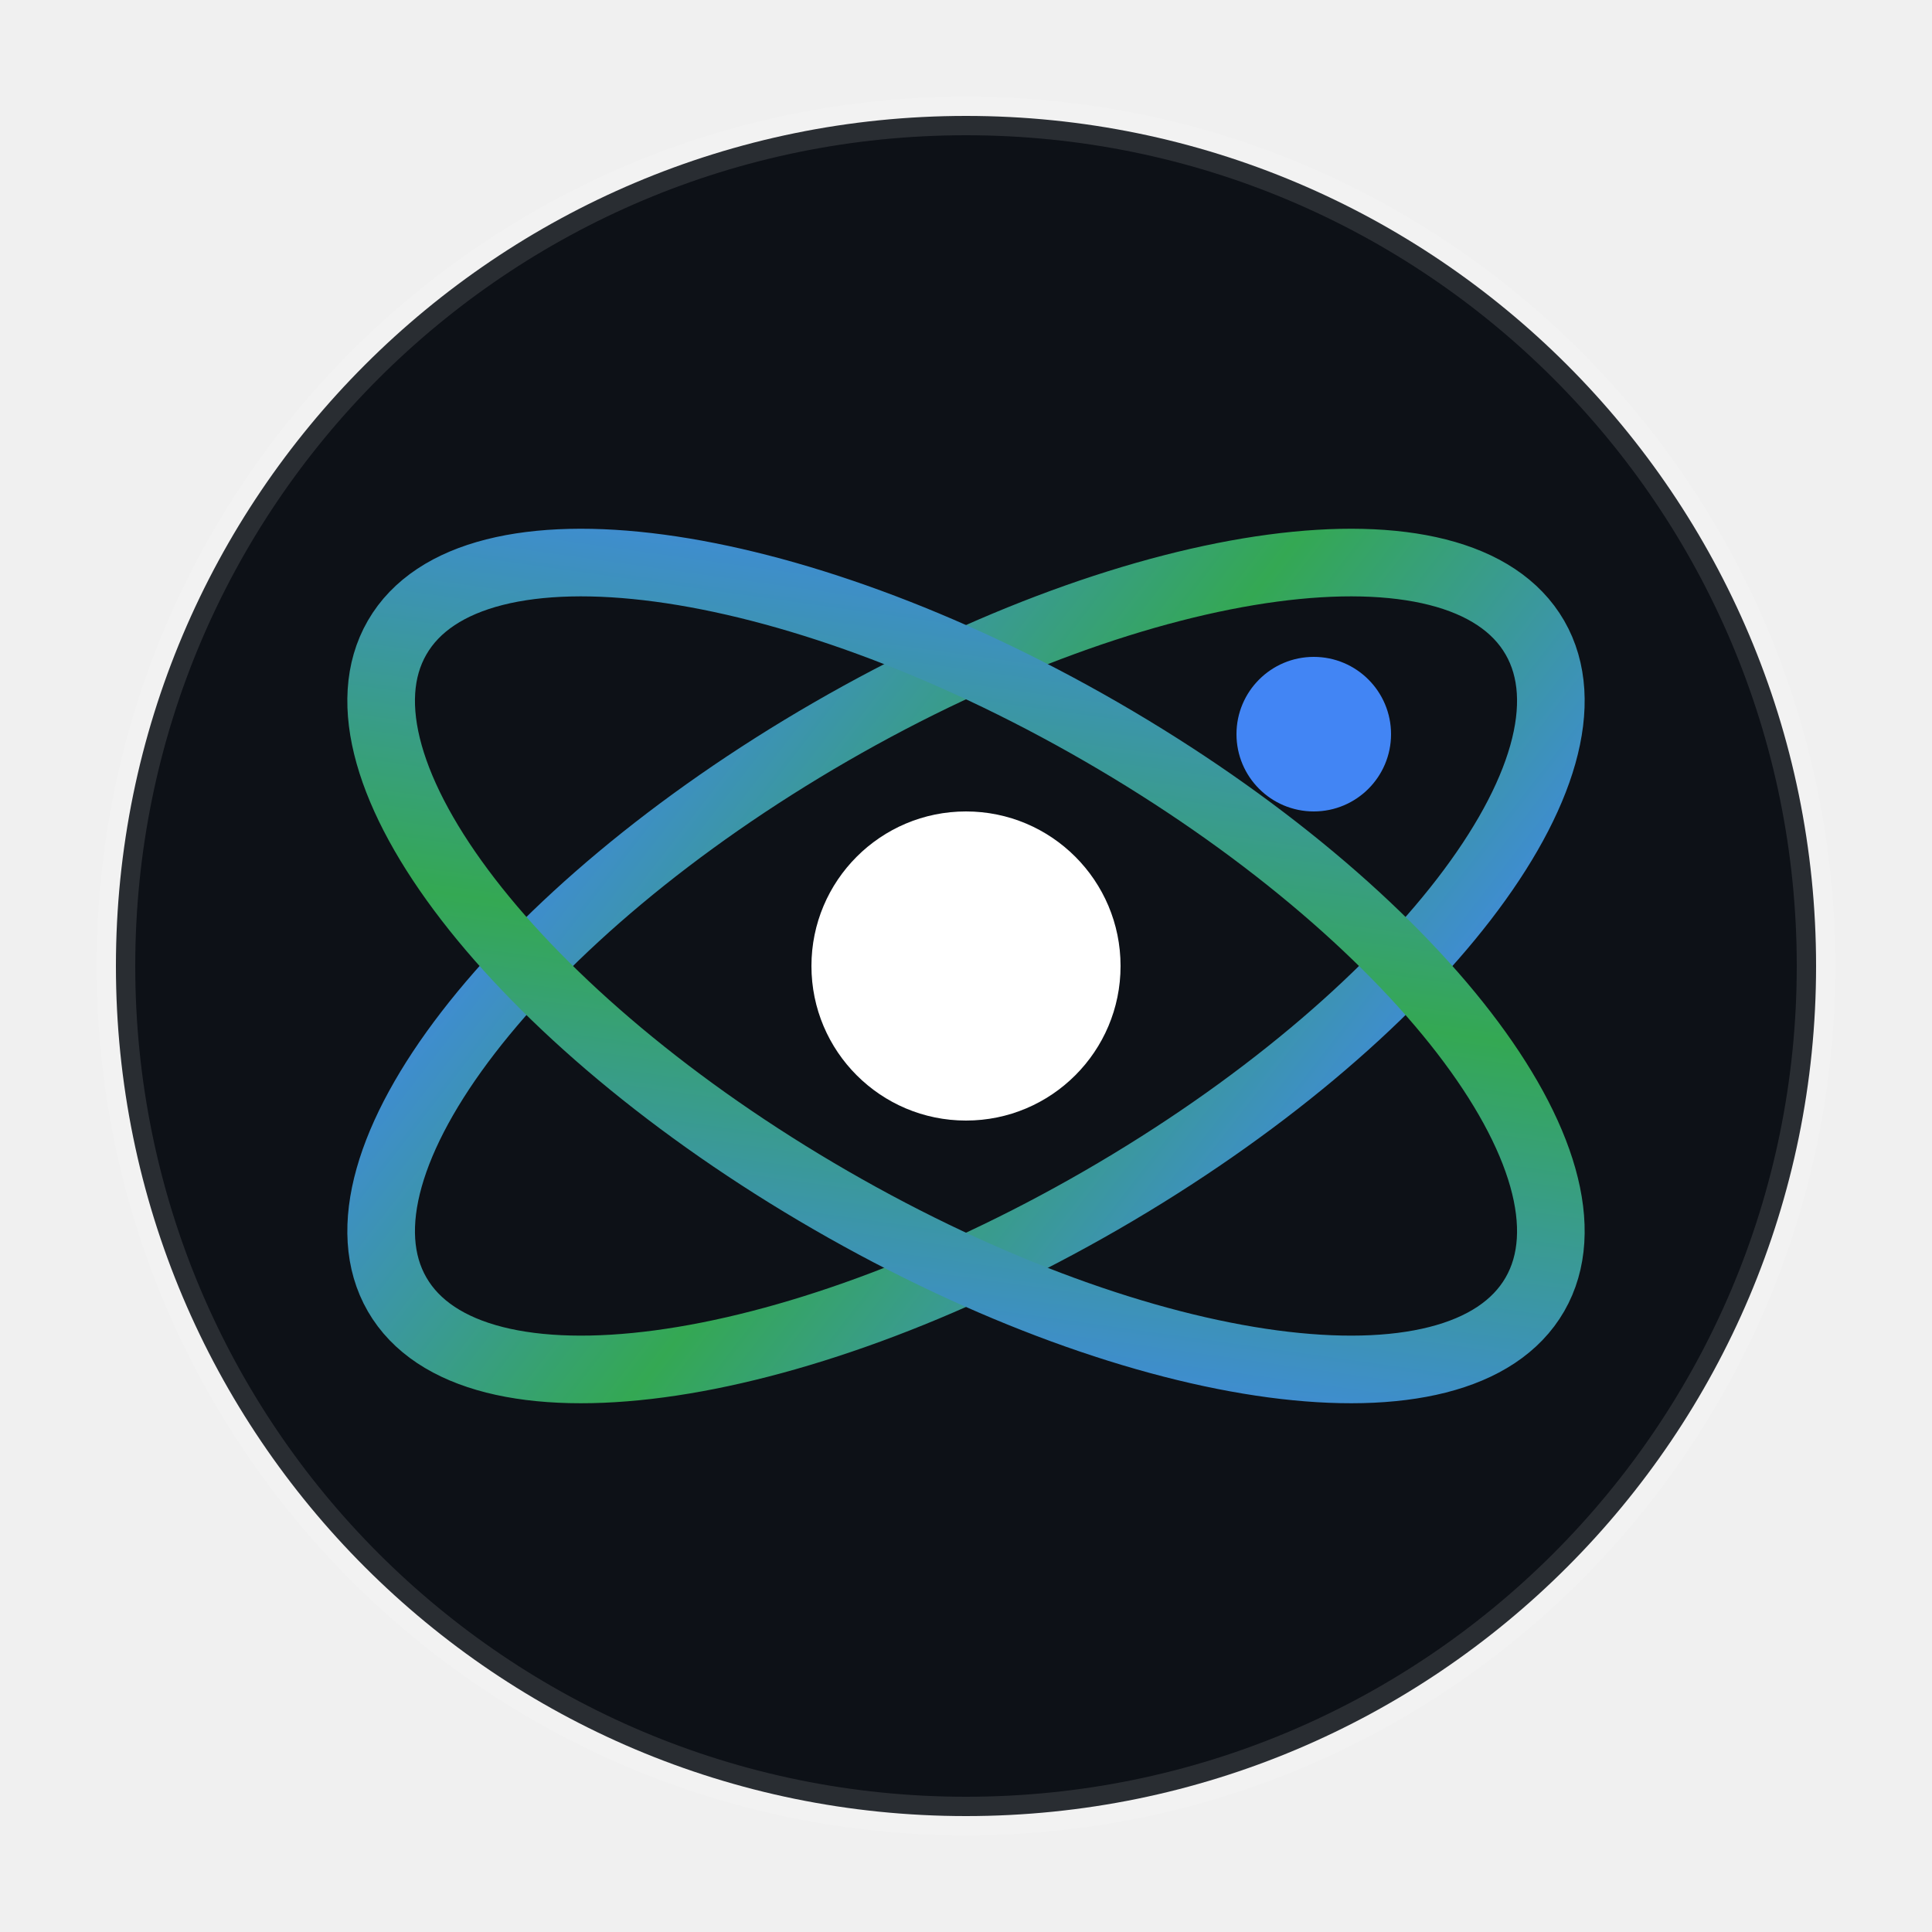
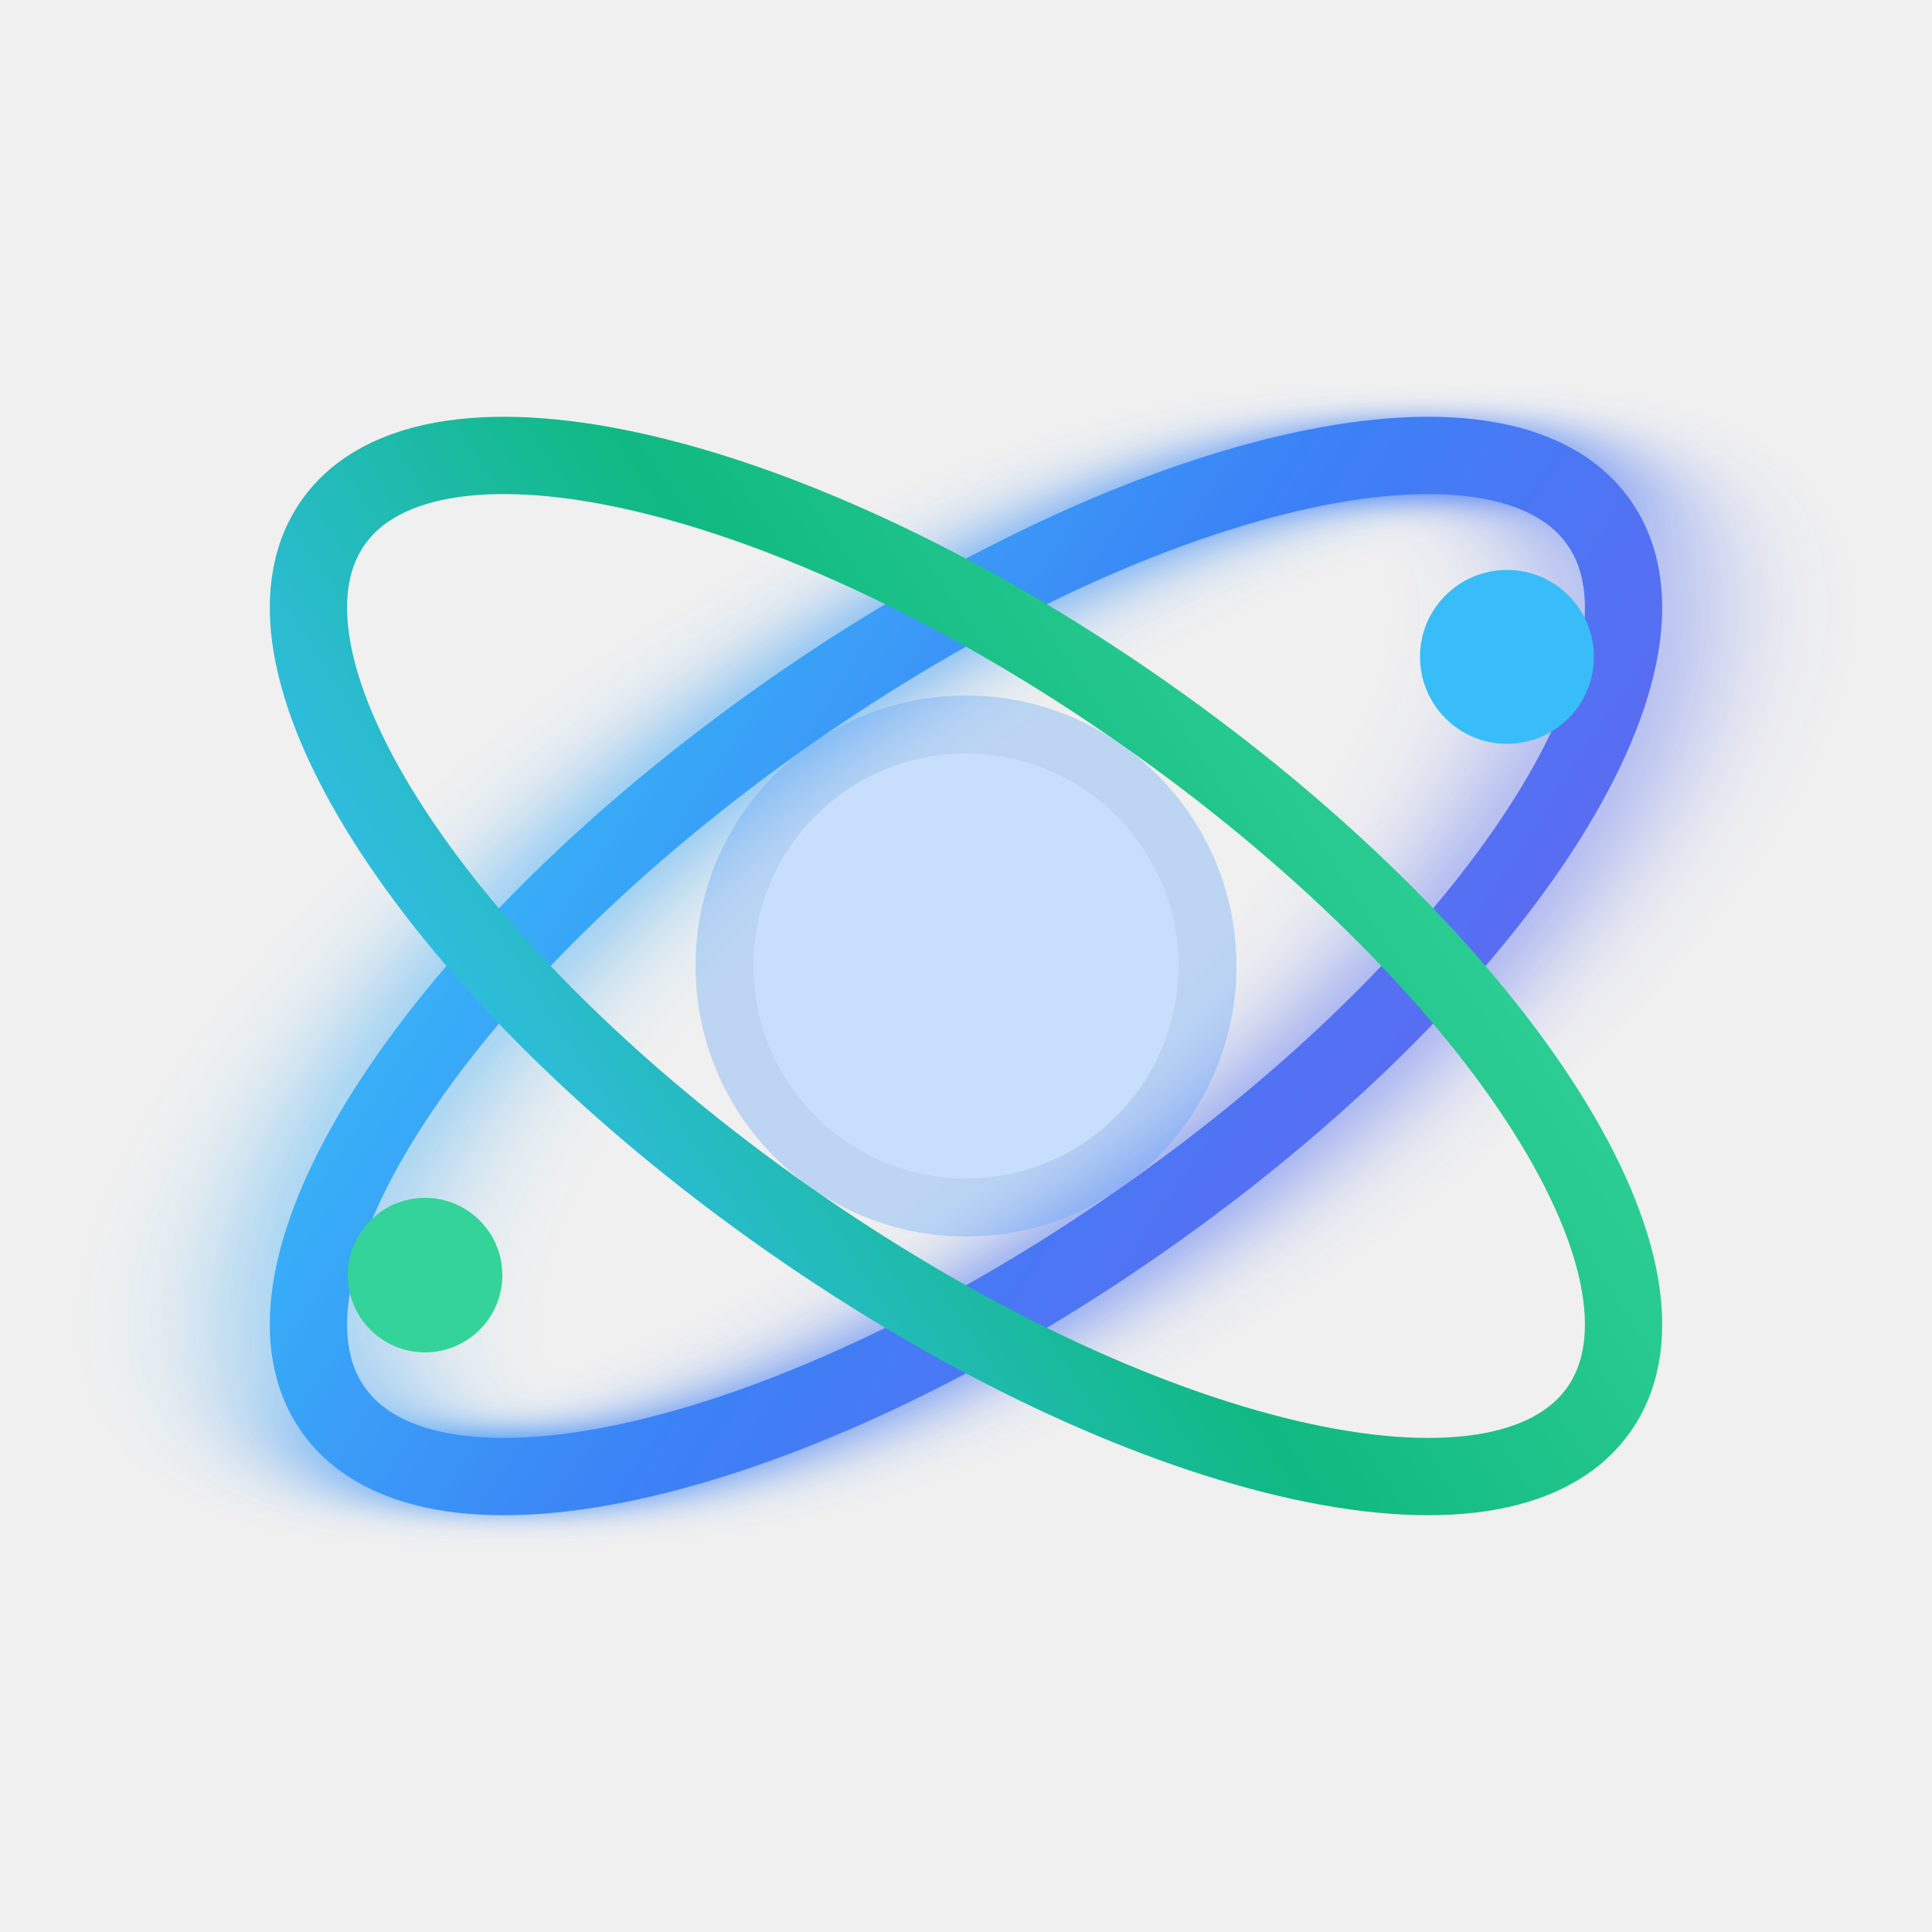
<svg xmlns="http://www.w3.org/2000/svg" viewBox="0 0 100 100" width="100" height="100">
  <defs>
-     <linearGradient id="agy-grad" x1="0%" y1="0%" x2="100%" y2="100%">
-       <stop offset="0%" stop-color="#4285F4" />
-       <stop offset="50%" stop-color="#34A853" />
-       <stop offset="100%" stop-color="#4285F4" />
+     <linearGradient id="agy-grad-1" x1="0%" y1="0%" x2="100%" y2="100%">
+       <stop offset="0%" stop-color="#38BDF8" />
+       <stop offset="50%" stop-color="#3B82F6" />
+       <stop offset="100%" stop-color="#6366F1" />
    </linearGradient>
+     <linearGradient id="agy-grad-2" x1="100%" y1="0%" x2="0%" y2="100%">
+       <stop offset="0%" stop-color="#34D399" />
+       <stop offset="50%" stop-color="#10B981" />
+       <stop offset="100%" stop-color="#38BDF8" />
+     </linearGradient>
+     <filter id="glow" x="-20%" y="-20%" width="140%" height="140%">
+       <feGaussianBlur stdDeviation="3" result="blur" />
+       <feComposite in="SourceGraphic" in2="blur" operator="over" />
+     </filter>
  </defs>
-   <circle cx="50" cy="50" r="44" fill="#0d1117" stroke="rgba(255,255,255,0.12)" stroke-width="2" />
-   <ellipse cx="50" cy="50" rx="34" ry="14" fill="none" stroke="url(#agy-grad)" stroke-width="3.5" transform="rotate(-30 50 50)" />
-   <ellipse cx="50" cy="50" rx="34" ry="14" fill="none" stroke="url(#agy-grad)" stroke-width="3.5" transform="rotate(30 50 50)" />
-   <circle cx="50" cy="50" r="8" fill="#ffffff" />
-   <circle cx="68" cy="38" r="4" fill="#4285F4" />
+   <ellipse cx="50" cy="50" rx="40" ry="16" fill="none" stroke="url(#agy-grad-1)" stroke-width="4" transform="rotate(-35 50 50)" filter="url(#glow)" />
+   <ellipse cx="50" cy="50" rx="40" ry="16" fill="none" stroke="url(#agy-grad-2)" stroke-width="4" transform="rotate(35 50 50)" />
+   <circle cx="50" cy="50" r="11" fill="#FFFFFF" />
+   <circle cx="50" cy="50" r="14" fill="#60A5FA" fill-opacity="0.35" />
+   <circle cx="78" cy="34" r="4.5" fill="#38BDF8" />
+   <circle cx="22" cy="66" r="4" fill="#34D399" />
</svg>
